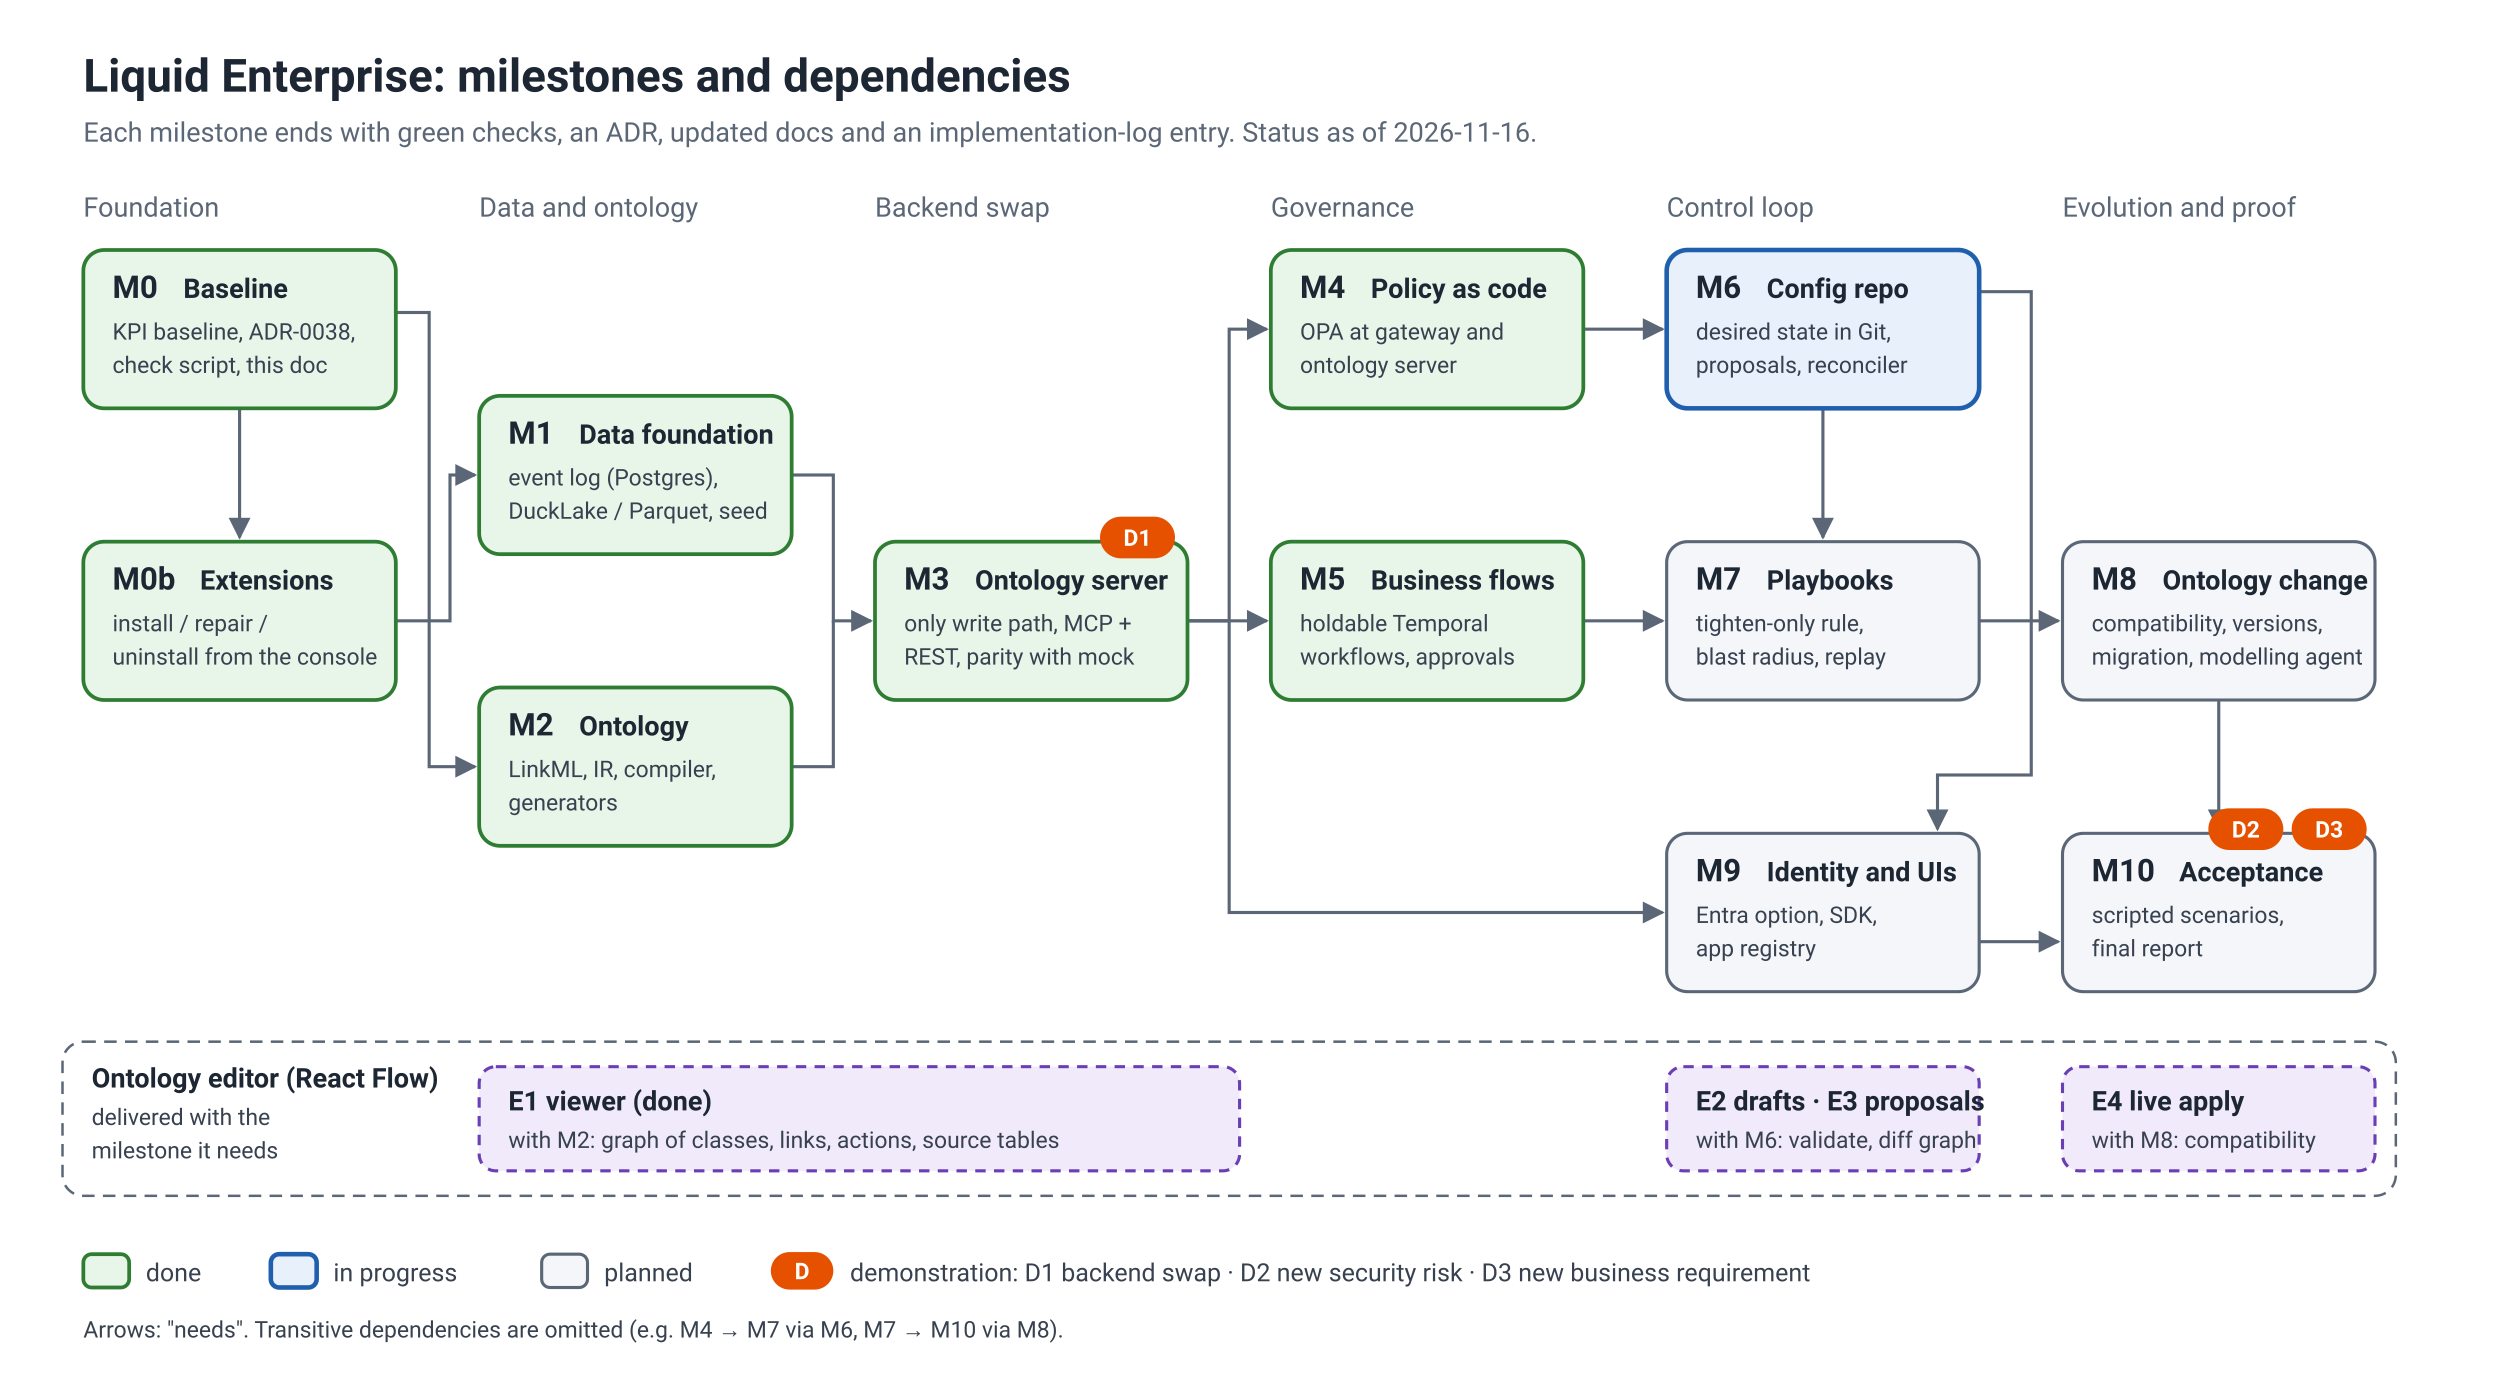
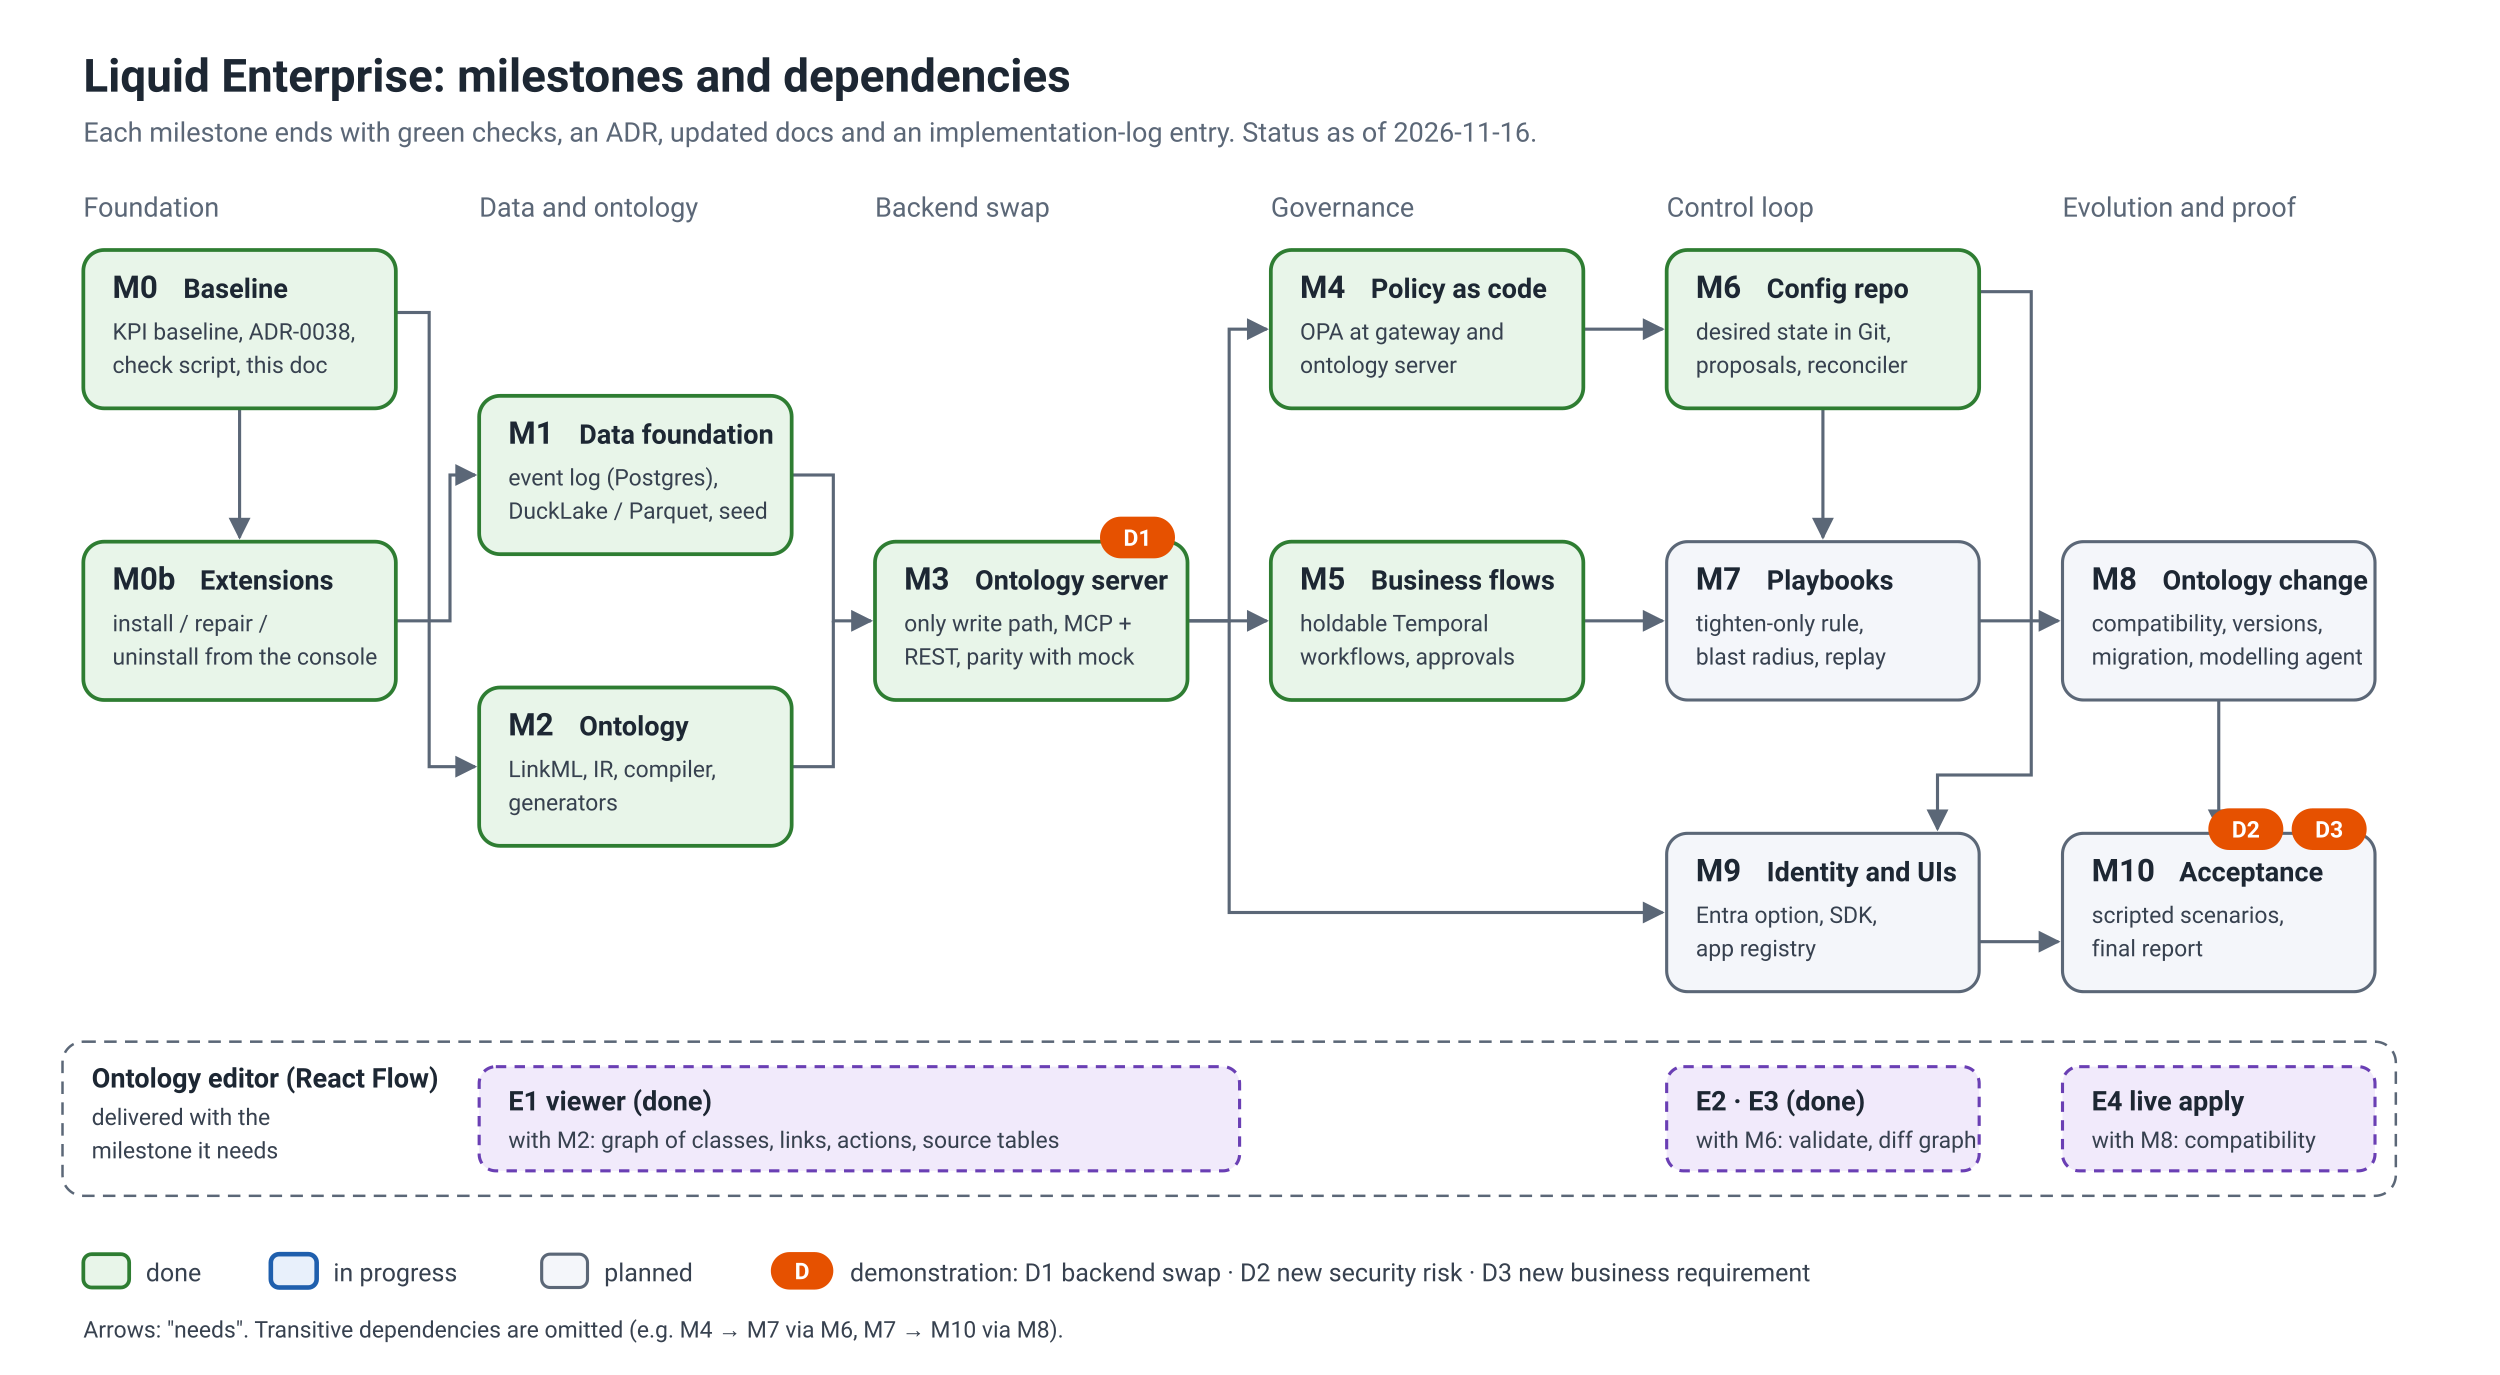
<svg xmlns="http://www.w3.org/2000/svg" width="1200" height="660" viewBox="0 0 1200 660" font-family="Roboto, 'Segoe UI', Arial, sans-serif">
  <style>
    .t { font-size: 22px; font-weight: 600; fill: #1d2733; }
    .st { font-size: 13px; fill: #5b6777; }
    .id { font-size: 15px; font-weight: 700; fill: #1d2733; }
    .h { font-size: 13px; font-weight: 600; fill: #1d2733; }
    .d { font-size: 11px; fill: #37414f; }
    .lg { font-size: 12px; fill: #37414f; }
    .bn { font-size: 11px; font-weight: 700; fill: #ffffff; text-anchor: middle; }
    .ln { fill: none; stroke: #5b6777; stroke-width: 1.5; }
    .done { fill: #e8f5e9; stroke: #2e7d32; stroke-width: 1.8; }
    .wip { fill: #e8f0fb; stroke: #1f5fad; stroke-width: 2.2; }
    .plan { fill: #f4f6fa; stroke: #5b6777; stroke-width: 1.5; }
    .ed { fill: #f1eafb; stroke: #6a3fb4; stroke-width: 1.5; stroke-dasharray: 5 4; }
    .demo { fill: #e65100; }
    .bnd { fill: none; stroke: #5b6777; stroke-width: 1.2; stroke-dasharray: 6 4; }
  </style>
  <defs>
    <marker id="a" viewBox="0 0 10 10" refX="9" refY="5" markerWidth="7" markerHeight="7" orient="auto-start-reverse">
      <path d="M0,0 L10,5 L0,10 z" fill="#5b6777" />
    </marker>
  </defs>
  <rect width="1200" height="660" fill="#ffffff" />
  <text x="40" y="44" class="t">Liquid Enterprise: milestones and dependencies</text>
  <text x="40" y="68" class="st">Each milestone ends with green checks, an ADR, updated docs and an implementation-log entry. Status as of 2026-11-16.</text>
  <text x="40" y="104" class="st">Foundation</text>
  <text x="230" y="104" class="st">Data and ontology</text>
  <text x="420" y="104" class="st">Backend swap</text>
  <text x="610" y="104" class="st">Governance</text>
  <text x="800" y="104" class="st">Control loop</text>
  <text x="990" y="104" class="st">Evolution and proof</text>
  <path d="M115,196 L115,258" class="ln" marker-end="url(#a)" />
  <path d="M190,150 L206,150 L206,368 L228,368" class="ln" marker-end="url(#a)" />
  <path d="M190,298 L216,298 L216,228 L228,228" class="ln" marker-end="url(#a)" />
  <path d="M380,228 L400,228 L400,298 L418,298" class="ln" marker-end="url(#a)" />
  <path d="M380,368 L400,368 L400,298" class="ln" />
  <path d="M570,298 L590,298 L590,158 L608,158" class="ln" marker-end="url(#a)" />
  <path d="M570,298 L608,298" class="ln" marker-end="url(#a)" />
  <path d="M590,298 L590,438 L798,438" class="ln" marker-end="url(#a)" />
  <path d="M760,158 L798,158" class="ln" marker-end="url(#a)" />
  <path d="M875,196 L875,258" class="ln" marker-end="url(#a)" />
  <path d="M760,298 L798,298" class="ln" marker-end="url(#a)" />
  <path d="M950,140 L975,140 L975,372 L930,372 L930,398" class="ln" marker-end="url(#a)" />
  <path d="M950,298 L988,298" class="ln" marker-end="url(#a)" />
  <path d="M1065,336 L1065,398" class="ln" marker-end="url(#a)" />
  <path d="M950,452 L988,452" class="ln" marker-end="url(#a)" />
  <rect x="40" y="120" width="150" height="76" rx="10" class="done" />
  <text x="54" y="143" class="id">M0</text>
  <text x="88" y="143" class="h">Baseline</text>
  <text x="54" y="163" class="d">KPI baseline, ADR-0038,</text>
  <text x="54" y="179" class="d">check script, this doc</text>
  <rect x="40" y="260" width="150" height="76" rx="10" class="done" />
  <text x="54" y="283" class="id">M0b</text>
  <text x="96" y="283" class="h">Extensions</text>
  <text x="54" y="303" class="d">install / repair /</text>
  <text x="54" y="319" class="d">uninstall from the console</text>
  <rect x="230" y="190" width="150" height="76" rx="10" class="done" />
  <text x="244" y="213" class="id">M1</text>
  <text x="278" y="213" class="h">Data foundation</text>
  <text x="244" y="233" class="d">event log (Postgres),</text>
  <text x="244" y="249" class="d">DuckLake / Parquet, seed</text>
  <rect x="230" y="330" width="150" height="76" rx="10" class="done" />
  <text x="244" y="353" class="id">M2</text>
  <text x="278" y="353" class="h">Ontology</text>
  <text x="244" y="373" class="d">LinkML, IR, compiler,</text>
  <text x="244" y="389" class="d">generators</text>
  <rect x="420" y="260" width="150" height="76" rx="10" class="done" />
  <text x="434" y="283" class="id">M3</text>
  <text x="468" y="283" class="h">Ontology server</text>
  <text x="434" y="303" class="d">only write path, MCP +</text>
  <text x="434" y="319" class="d">REST, parity with mock</text>
  <rect x="528" y="248" width="36" height="20" rx="10" class="demo" />
  <text x="546" y="262" class="bn">D1</text>
  <rect x="610" y="120" width="150" height="76" rx="10" class="done" />
  <text x="624" y="143" class="id">M4</text>
  <text x="658" y="143" class="h">Policy as code</text>
  <text x="624" y="163" class="d">OPA at gateway and</text>
  <text x="624" y="179" class="d">ontology server</text>
  <rect x="610" y="260" width="150" height="76" rx="10" class="done" />
  <text x="624" y="283" class="id">M5</text>
  <text x="658" y="283" class="h">Business flows</text>
  <text x="624" y="303" class="d">holdable Temporal</text>
  <text x="624" y="319" class="d">workflows, approvals</text>
-   <rect x="800" y="120" width="150" height="76" rx="10" class="wip" />
+   <rect x="800" y="120" width="150" height="76" rx="10" class="done" />
  <text x="814" y="143" class="id">M6</text>
  <text x="848" y="143" class="h">Config repo</text>
  <text x="814" y="163" class="d">desired state in Git,</text>
  <text x="814" y="179" class="d">proposals, reconciler</text>
  <rect x="800" y="260" width="150" height="76" rx="10" class="plan" />
  <text x="814" y="283" class="id">M7</text>
  <text x="848" y="283" class="h">Playbooks</text>
  <text x="814" y="303" class="d">tighten-only rule,</text>
  <text x="814" y="319" class="d">blast radius, replay</text>
  <rect x="800" y="400" width="150" height="76" rx="10" class="plan" />
  <text x="814" y="423" class="id">M9</text>
  <text x="848" y="423" class="h">Identity and UIs</text>
  <text x="814" y="443" class="d">Entra option, SDK,</text>
  <text x="814" y="459" class="d">app registry</text>
  <rect x="990" y="260" width="150" height="76" rx="10" class="plan" />
  <text x="1004" y="283" class="id">M8</text>
  <text x="1038" y="283" class="h">Ontology change</text>
  <text x="1004" y="303" class="d">compatibility, versions,</text>
  <text x="1004" y="319" class="d">migration, modelling agent</text>
  <rect x="990" y="400" width="150" height="76" rx="10" class="plan" />
  <text x="1004" y="423" class="id">M10</text>
  <text x="1046" y="423" class="h">Acceptance</text>
  <text x="1004" y="443" class="d">scripted scenarios,</text>
  <text x="1004" y="459" class="d">final report</text>
  <rect x="1060" y="388" width="36" height="20" rx="10" class="demo" />
  <text x="1078" y="402" class="bn">D2</text>
  <rect x="1100" y="388" width="36" height="20" rx="10" class="demo" />
  <text x="1118" y="402" class="bn">D3</text>
  <rect x="30" y="500" width="1120" height="74" rx="10" class="bnd" />
  <text x="44" y="522" class="h">Ontology editor (React Flow)</text>
  <text x="44" y="540" class="d">delivered with the</text>
  <text x="44" y="556" class="d">milestone it needs</text>
  <rect x="230" y="512" width="365" height="50" rx="8" class="ed" />
  <text x="244" y="533" class="h">E1 viewer (done)</text>
  <text x="244" y="551" class="d">with M2: graph of classes, links, actions, source tables</text>
  <rect x="800" y="512" width="150" height="50" rx="8" class="ed" />
-   <text x="814" y="533" class="h">E2 drafts · E3 proposals</text>
+   <text x="814" y="533" class="h">E2 · E3 (done)</text>
  <text x="814" y="551" class="d">with M6: validate, diff graph</text>
  <rect x="990" y="512" width="150" height="50" rx="8" class="ed" />
  <text x="1004" y="533" class="h">E4 live apply</text>
  <text x="1004" y="551" class="d">with M8: compatibility</text>
  <rect x="40" y="602" width="22" height="16" rx="4" class="done" />
  <text x="70" y="615" class="lg">done</text>
  <rect x="130" y="602" width="22" height="16" rx="4" class="wip" />
  <text x="160" y="615" class="lg">in progress</text>
  <rect x="260" y="602" width="22" height="16" rx="4" class="plan" />
  <text x="290" y="615" class="lg">planned</text>
  <rect x="370" y="601" width="30" height="18" rx="9" class="demo" />
  <text x="385" y="614" class="bn">D</text>
  <text x="408" y="615" class="lg">demonstration: D1 backend swap · D2 new security risk · D3 new business requirement</text>
  <text x="40" y="642" class="d">Arrows: "needs". Transitive dependencies are omitted (e.g. M4 → M7 via M6, M7 → M10 via M8).</text>
</svg>
